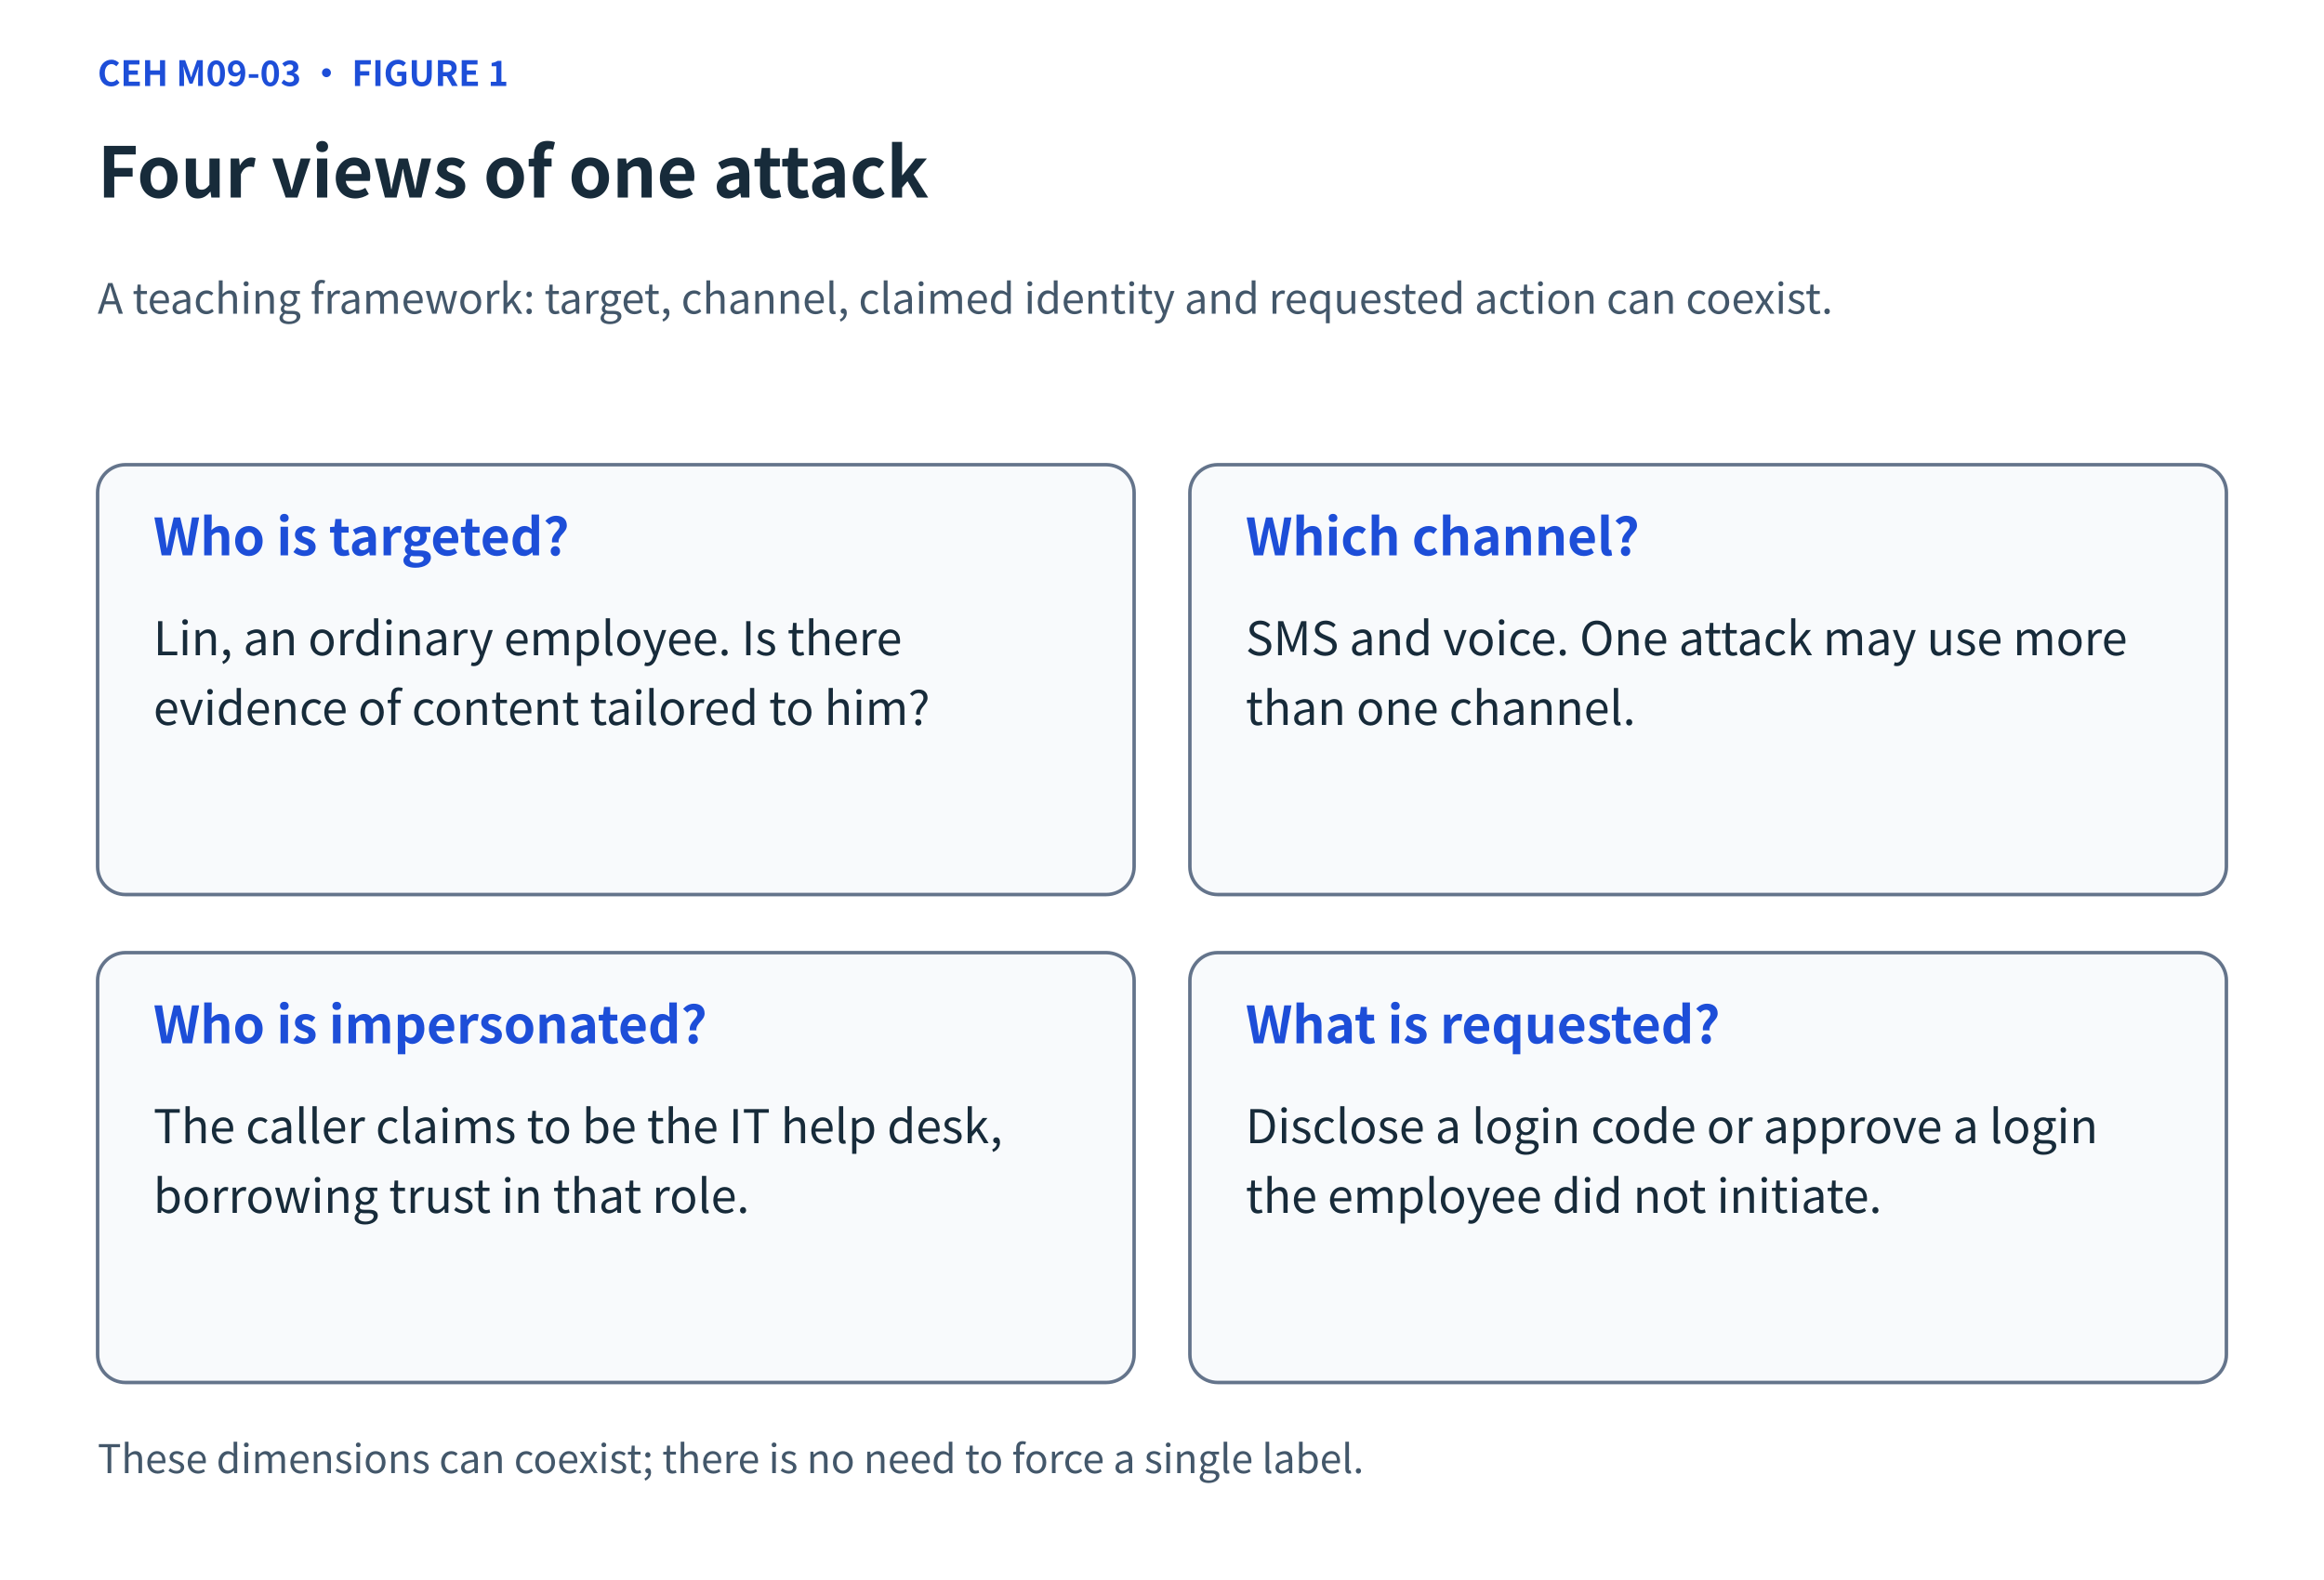
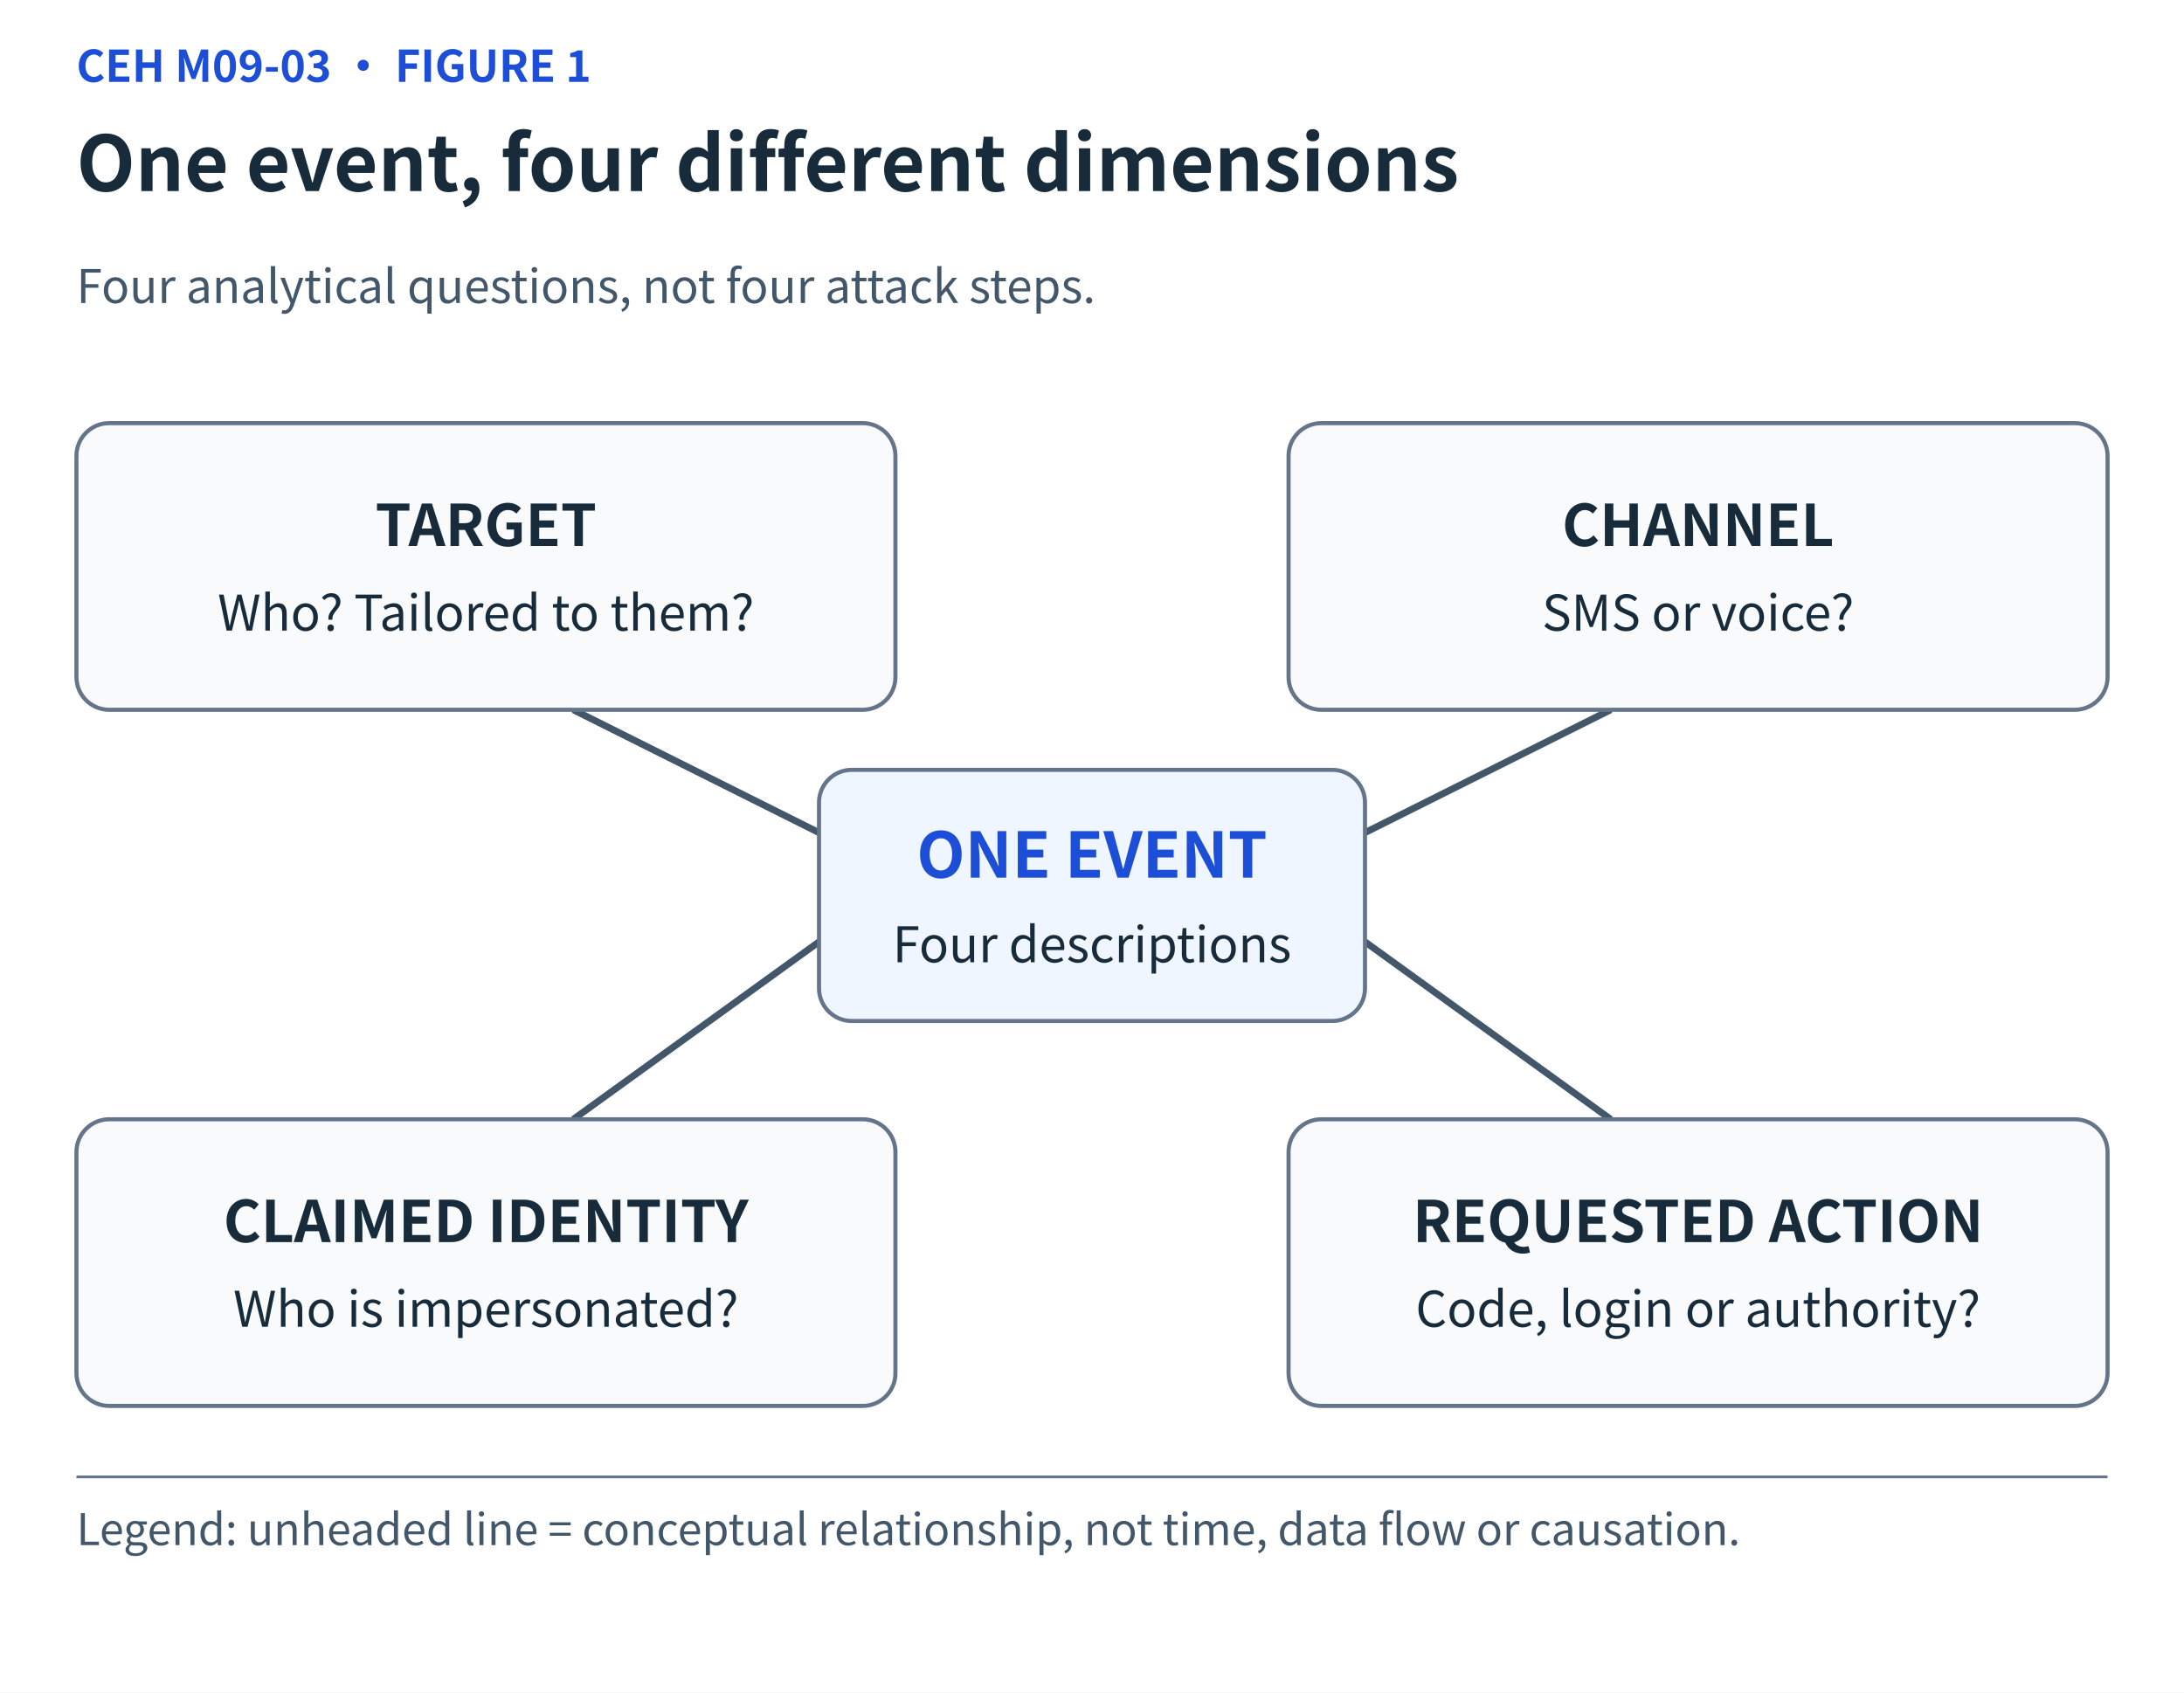
- <svg xmlns="http://www.w3.org/2000/svg" width="1000" height="680" viewBox="0 0 1000 680" role="img" aria-labelledby="title desc">
+ <svg xmlns="http://www.w3.org/2000/svg" width="800" height="620" viewBox="0 0 800 620" role="img" aria-labelledby="m0903-f1-en-title m0903-f1-en-desc">
  <defs>
-     <marker id="arrow" markerWidth="10" markerHeight="10" refX="8" refY="5" orient="auto" markerUnits="userSpaceOnUse">
+     <marker id="m0903-f1-en-flow" markerWidth="10" markerHeight="10" refX="8" refY="5" orient="auto" markerUnits="userSpaceOnUse">
+       <path d="M 0 0 L 9 5 L 0 10 Z" fill="#1d4ed8" />
+     </marker>
+     <marker id="m0903-f1-en-attempt" markerWidth="10" markerHeight="10" refX="8" refY="5" orient="auto" markerUnits="userSpaceOnUse">
+       <path d="M 0 0 L 9 5 L 0 10 Z" fill="#92400e" />
+     </marker>
+     <marker id="m0903-f1-en-process" markerWidth="10" markerHeight="10" refX="8" refY="5" orient="auto" markerUnits="userSpaceOnUse">
      <path d="M 0 0 L 9 5 L 0 10 Z" fill="#43576a" />
    </marker>
  </defs>
-   <rect width="1000" height="680" fill="#ffffff" />
+   <rect width="800" height="620" fill="#ffffff" />
  <g font-family="Noto Sans CJK TC, sans-serif" fill="#172b3a">
-     <text x="42" y="37" font-size="15" font-weight="700" fill="#1d4ed8" text-anchor="start">CEH M09-03 · FIGURE 1</text>
-     <text x="42" y="85" font-size="30" font-weight="700" fill="#172b3a" text-anchor="start">Four views of one attack</text>
-     <text x="42" y="135" font-size="18" font-weight="400" fill="#43576a" text-anchor="start">A teaching framework: target, channel, claimed identity and requested action can coexist.</text>
-     <rect x="42" y="200" width="446" height="185" rx="12" fill="#f8fafc" stroke="#64748b" stroke-width="1.5" />
-     <text x="66" y="239" font-size="22" font-weight="700" fill="#1d4ed8" text-anchor="start">Who is targeted?</text>
-     <text x="66" y="282" font-size="20" font-weight="400" fill="#172b3a" text-anchor="start">Lin, an ordinary employee. Is there</text>
-     <text x="66" y="312" font-size="20" font-weight="400" fill="#172b3a" text-anchor="start">evidence of content tailored to him?</text>
-     <rect x="512" y="200" width="446" height="185" rx="12" fill="#f8fafc" stroke="#64748b" stroke-width="1.5" />
-     <text x="536" y="239" font-size="22" font-weight="700" fill="#1d4ed8" text-anchor="start">Which channel?</text>
-     <text x="536" y="282" font-size="20" font-weight="400" fill="#172b3a" text-anchor="start">SMS and voice. One attack may use more</text>
-     <text x="536" y="312" font-size="20" font-weight="400" fill="#172b3a" text-anchor="start">than one channel.</text>
-     <rect x="42" y="410" width="446" height="185" rx="12" fill="#f8fafc" stroke="#64748b" stroke-width="1.5" />
-     <text x="66" y="449" font-size="22" font-weight="700" fill="#1d4ed8" text-anchor="start">Who is impersonated?</text>
-     <text x="66" y="492" font-size="20" font-weight="400" fill="#172b3a" text-anchor="start">The caller claims to be the IT help desk,</text>
-     <text x="66" y="522" font-size="20" font-weight="400" fill="#172b3a" text-anchor="start">borrowing trust in that role.</text>
-     <rect x="512" y="410" width="446" height="185" rx="12" fill="#f8fafc" stroke="#64748b" stroke-width="1.5" />
-     <text x="536" y="449" font-size="22" font-weight="700" fill="#1d4ed8" text-anchor="start">What is requested?</text>
-     <text x="536" y="492" font-size="20" font-weight="400" fill="#172b3a" text-anchor="start">Disclose a login code or approve a login</text>
-     <text x="536" y="522" font-size="20" font-weight="400" fill="#172b3a" text-anchor="start">the employee did not initiate.</text>
-     <text x="42" y="634" font-size="17" font-weight="400" fill="#43576a" text-anchor="start">These dimensions can coexist; there is no need to force a single label.</text>
+     <text x="28" y="30" font-size="16" font-weight="700" fill="#1d4ed8" text-anchor="start">CEH M09-03 · FIGURE 1</text>
+     <text x="28" y="70" font-size="28" font-weight="700" fill="#172b3a" text-anchor="start">One event, four different dimensions</text>
+     <text x="28" y="111" font-size="17" font-weight="400" fill="#43576a" text-anchor="start">Four analytical questions, not four attack steps.</text>
+     <path d="M 300 305 L 210 260" fill="none" stroke="#43576a" stroke-width="2.5" stroke-linejoin="round" />
+     <path d="M 500 305 L 590 260" fill="none" stroke="#43576a" stroke-width="2.5" stroke-linejoin="round" />
+     <path d="M 300 345 L 210 410" fill="none" stroke="#43576a" stroke-width="2.5" stroke-linejoin="round" />
+     <path d="M 500 345 L 590 410" fill="none" stroke="#43576a" stroke-width="2.5" stroke-linejoin="round" />
+     <rect x="300" y="282" width="200" height="92" rx="12" fill="#eff6ff" stroke="#64748b" stroke-width="1.5" />
+     <text x="400.0" y="321.5" font-size="23" font-weight="700" fill="#1d4ed8" text-anchor="middle">ONE EVENT</text>
+     <text x="400.0" y="352.5" font-size="18" font-weight="400" fill="#172b3a" text-anchor="middle">Four descriptions</text>
+     <rect x="28" y="155" width="300" height="105" rx="12" fill="#f8fafc" stroke="#64748b" stroke-width="1.5" />
+     <text x="178.0" y="200.0" font-size="21" font-weight="700" fill="#172b3a" text-anchor="middle">TARGET</text>
+     <text x="178.0" y="231.0" font-size="18" font-weight="400" fill="#172b3a" text-anchor="middle">Who? Tailored to them?</text>
+     <rect x="472" y="155" width="300" height="105" rx="12" fill="#f8fafc" stroke="#64748b" stroke-width="1.5" />
+     <text x="622.0" y="200.0" font-size="21" font-weight="700" fill="#172b3a" text-anchor="middle">CHANNEL</text>
+     <text x="622.0" y="231.0" font-size="18" font-weight="400" fill="#172b3a" text-anchor="middle">SMS or voice?</text>
+     <rect x="28" y="410" width="300" height="105" rx="12" fill="#f8fafc" stroke="#64748b" stroke-width="1.5" />
+     <text x="178.0" y="455.0" font-size="21" font-weight="700" fill="#172b3a" text-anchor="middle">CLAIMED IDENTITY</text>
+     <text x="178.0" y="486.0" font-size="18" font-weight="400" fill="#172b3a" text-anchor="middle">Who is impersonated?</text>
+     <rect x="472" y="410" width="300" height="105" rx="12" fill="#f8fafc" stroke="#64748b" stroke-width="1.5" />
+     <text x="622.0" y="455.0" font-size="21" font-weight="700" fill="#172b3a" text-anchor="middle">REQUESTED ACTION</text>
+     <text x="622.0" y="486.0" font-size="18" font-weight="400" fill="#172b3a" text-anchor="middle">Code, login or authority?</text>
+     <line x1="28" y1="541" x2="772" y2="541" stroke="#64748b" stroke-width="1" />
+     <text x="28" y="566" font-size="16" font-weight="400" fill="#43576a" text-anchor="start">Legend: unheaded line = conceptual relationship, not time, data flow or causation.</text>
  </g>
</svg>
